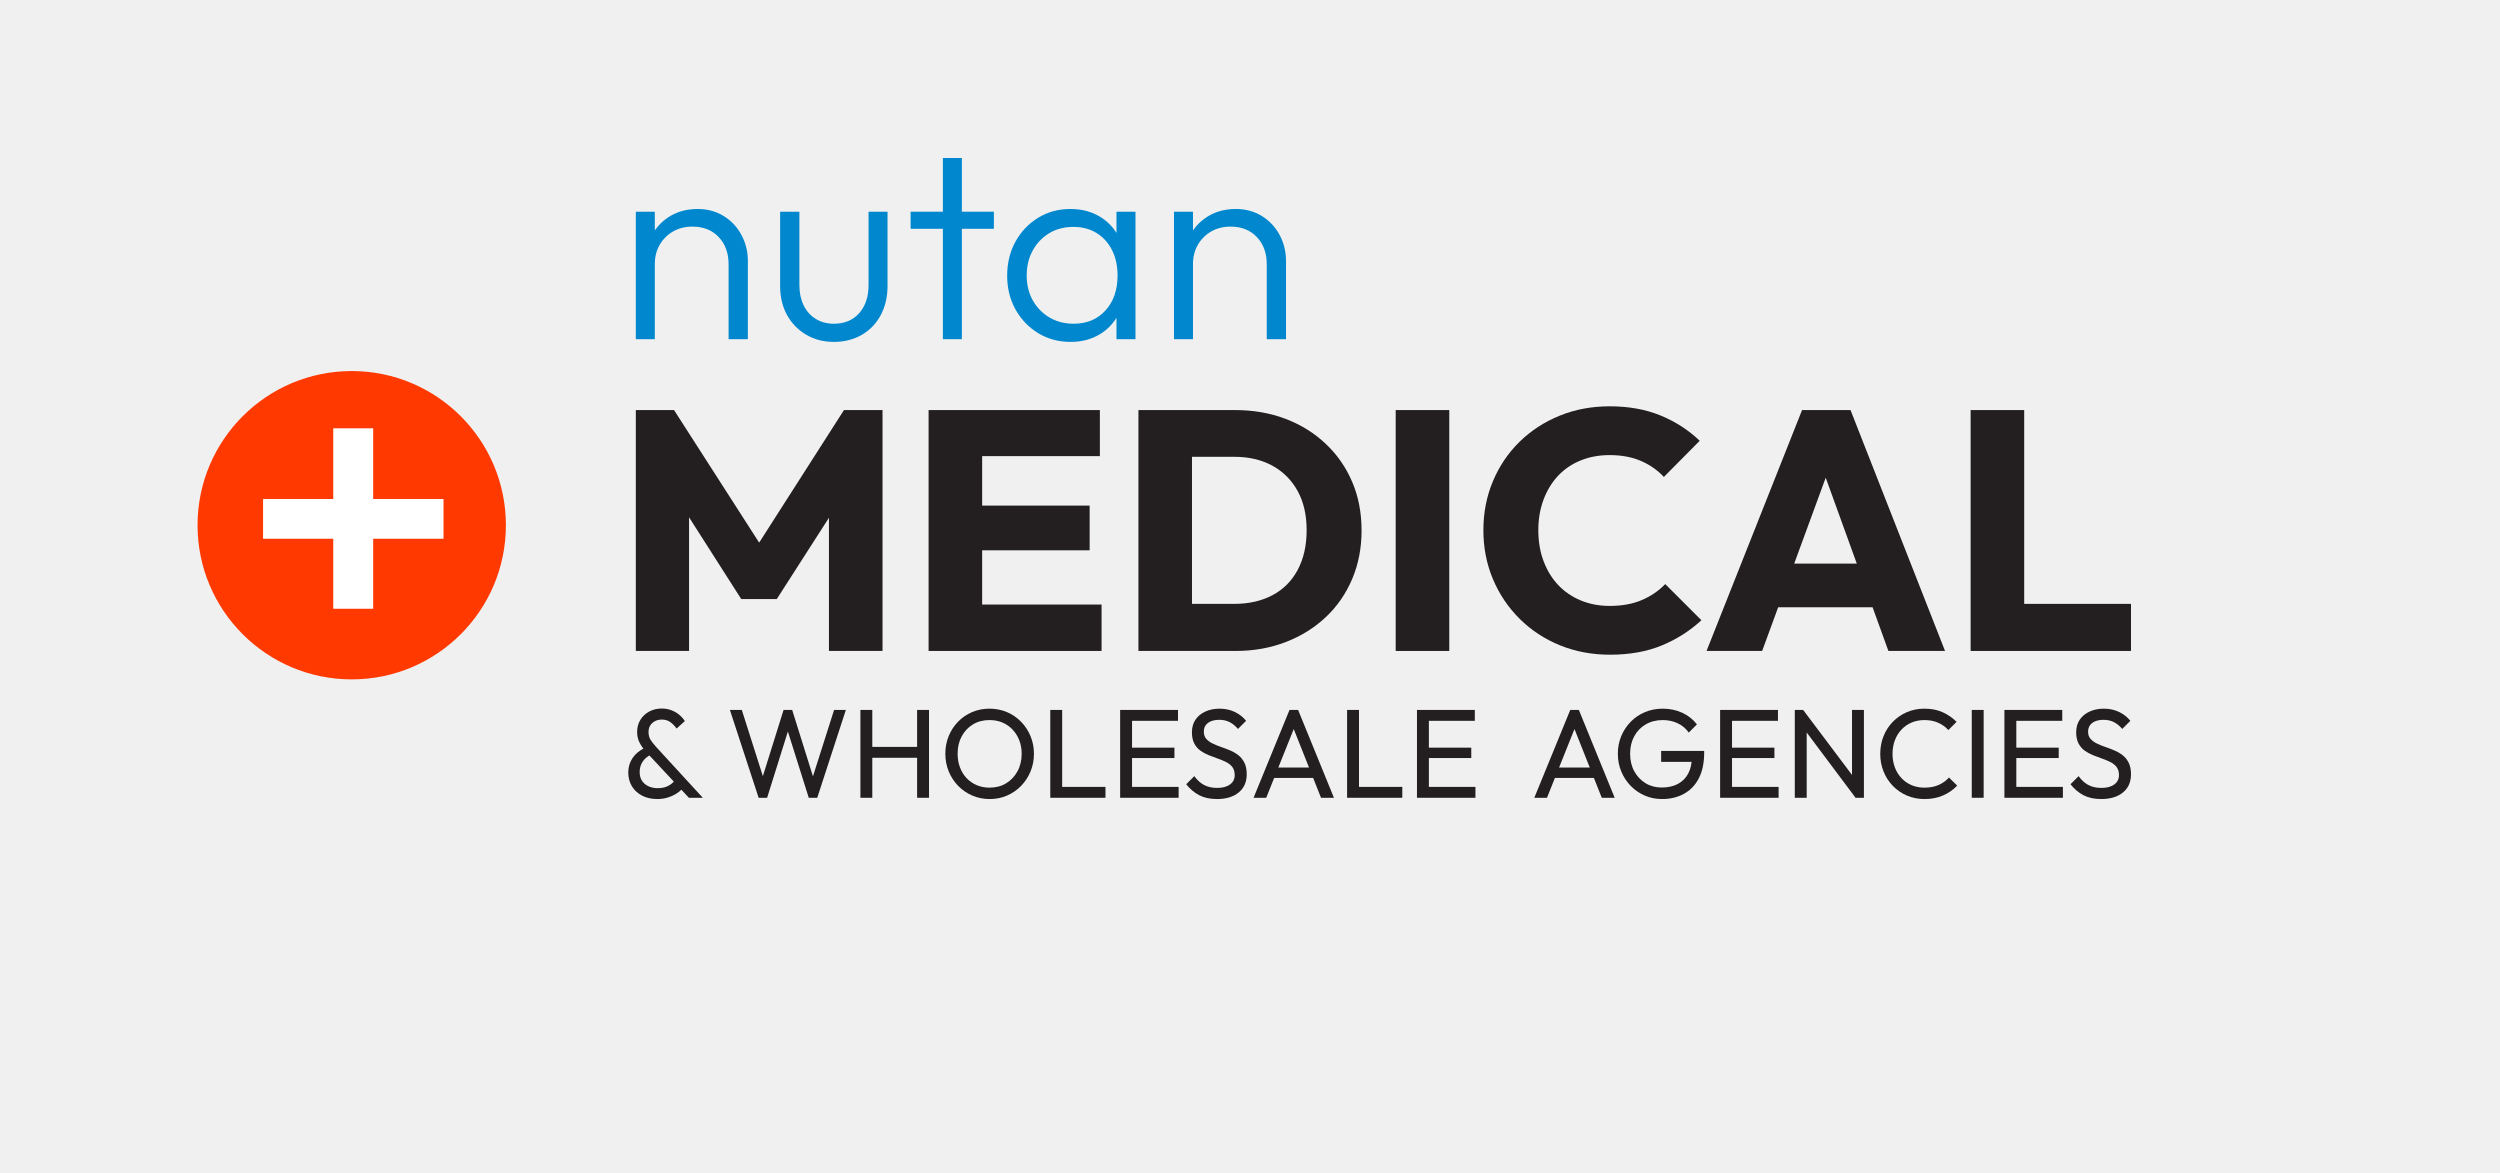
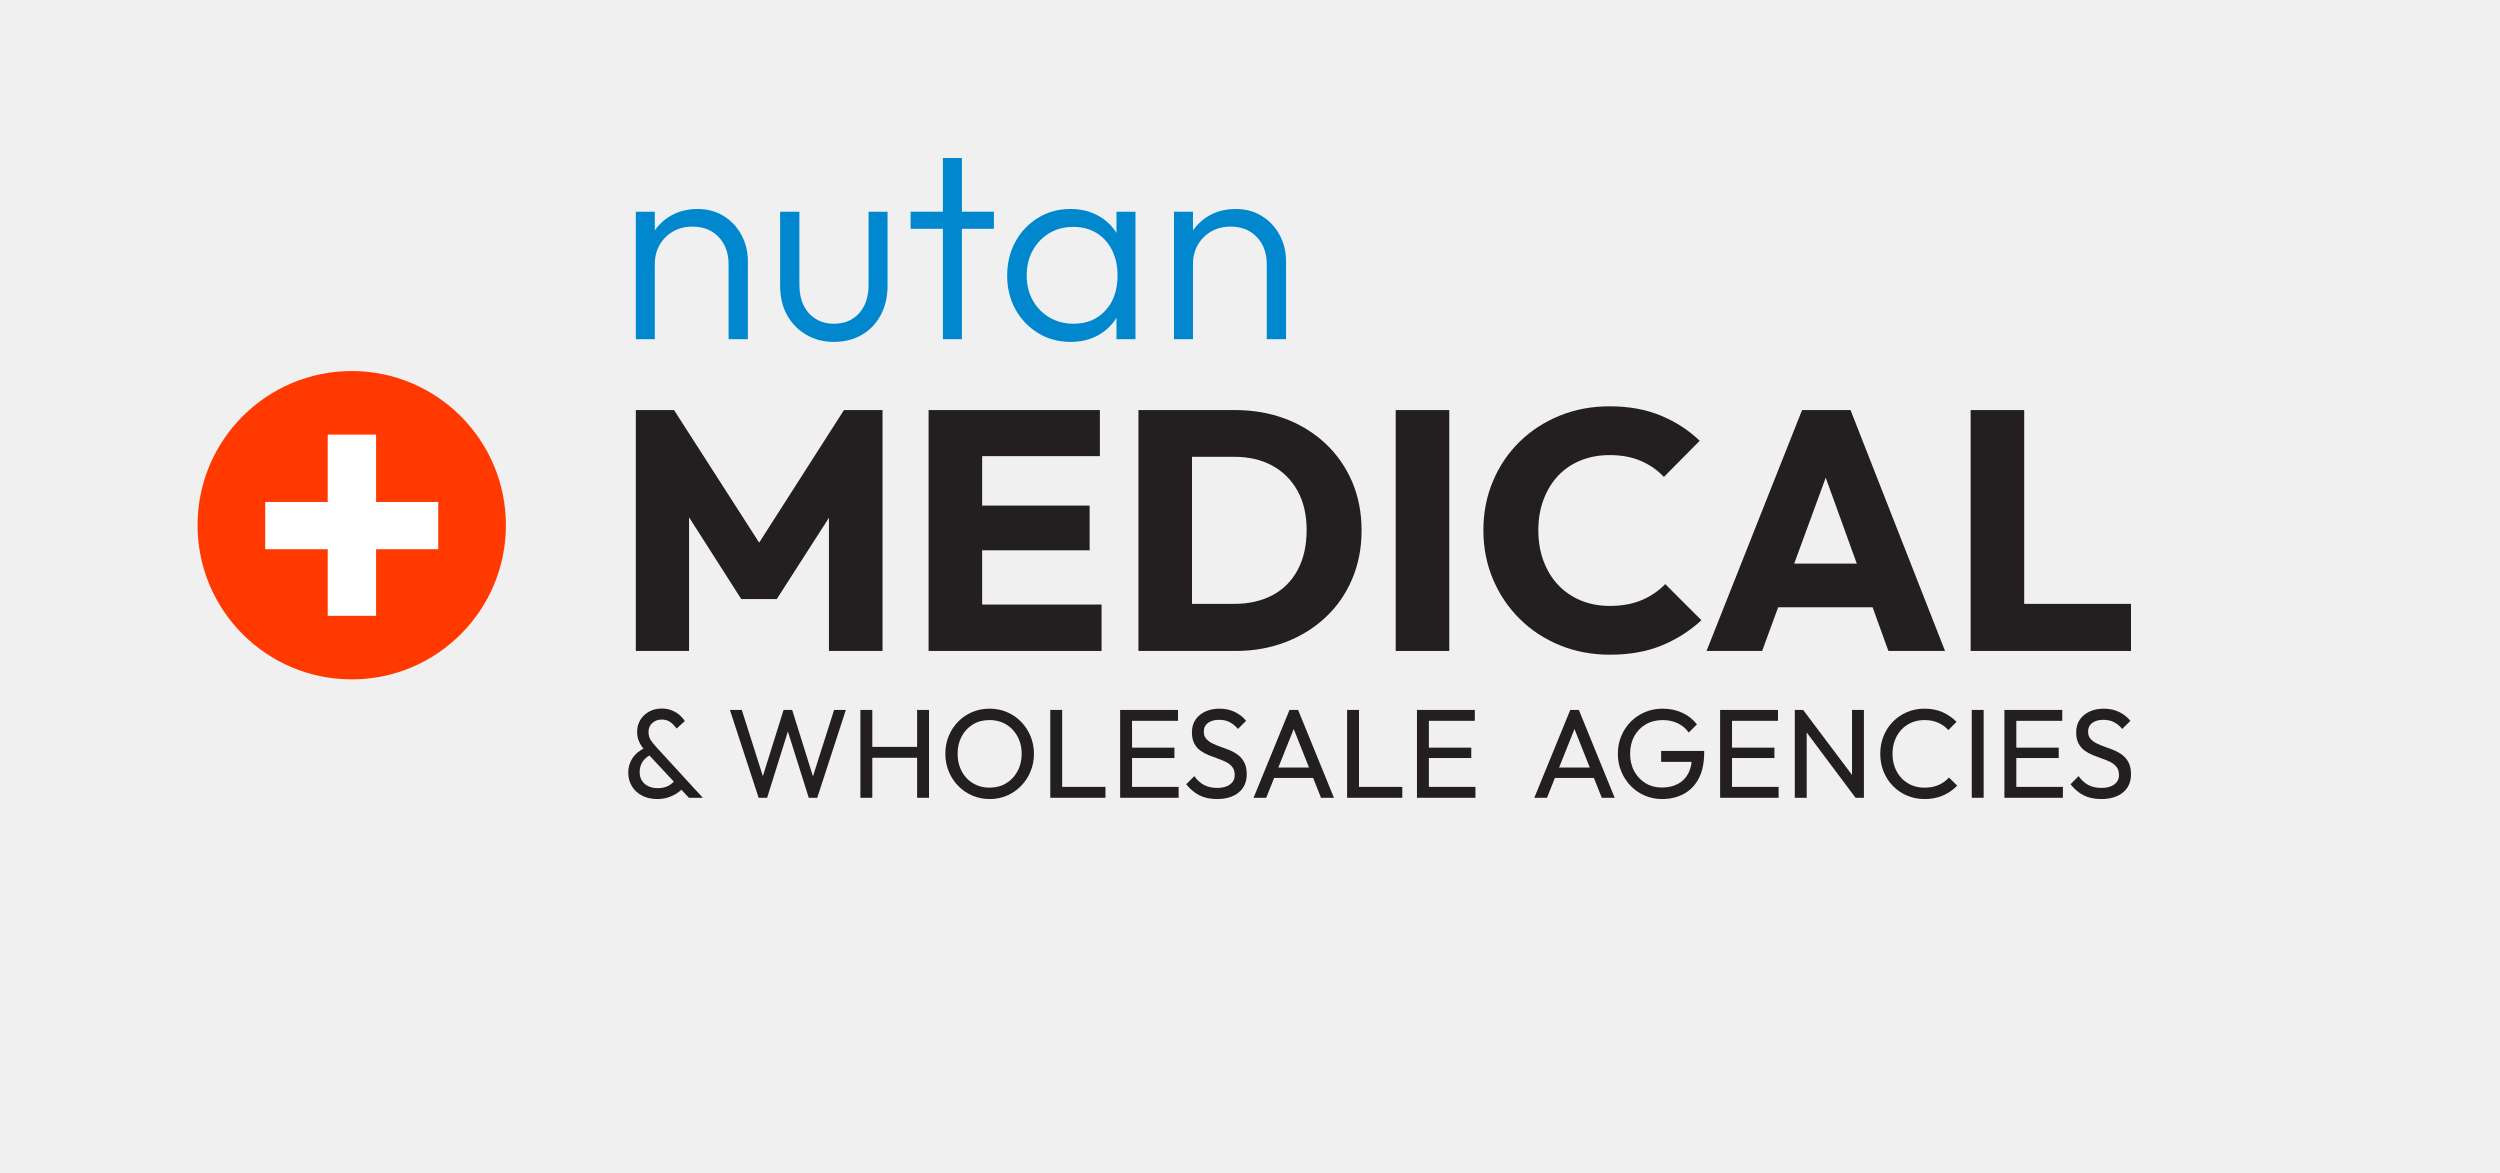
<svg xmlns="http://www.w3.org/2000/svg" width="100%" height="100%" viewBox="0 0 226 106" version="1.1" xml:space="preserve" style="fill-rule:evenodd;clip-rule:evenodd;stroke-linejoin:round;stroke-miterlimit:2;">
  <rect id="nutan-medical-and-wholesale-agencies-logo" x="0" y="0" width="225.505" height="105.444" style="fill:none;" />
  <g>
    <path d="M208.143,47.48c-0,-7.692 -6.245,-13.937 -13.937,-13.937l-155.9,0c-7.692,0 -13.937,6.245 -13.937,13.937c0,7.692 6.245,13.937 13.937,13.937l155.9,-0c7.692,-0 13.937,-6.245 13.937,-13.937Z" style="fill:#f0f0f0;" />
    <g>
      <path d="M65.865,30.663l-0,-6.768c-0,-1.014 -0.298,-1.835 -0.895,-2.465c-0.597,-0.629 -1.385,-0.944 -2.366,-0.944c-0.671,0 -1.259,0.148 -1.766,0.442c-0.507,0.294 -0.907,0.695 -1.201,1.201c-0.295,0.507 -0.442,1.087 -0.442,1.741l-0.784,-0.441c-0,-0.866 0.204,-1.643 0.613,-2.33c0.408,-0.686 0.96,-1.226 1.655,-1.618c0.695,-0.392 1.491,-0.588 2.391,-0.588c0.882,-0 1.667,0.212 2.354,0.637c0.686,0.425 1.222,0.997 1.606,1.717c0.384,0.719 0.576,1.504 0.576,2.354l-0,7.062l-1.741,-0Zm-8.386,-0l-0,-11.525l1.716,-0l0,11.525l-1.716,-0Z" style="fill:#0087ce;fill-rule:nonzero;" />
      <path d="M75.379,30.908c-0.932,-0 -1.765,-0.217 -2.501,-0.65c-0.736,-0.433 -1.312,-1.026 -1.729,-1.778c-0.417,-0.752 -0.625,-1.634 -0.625,-2.648l0,-6.694l1.741,-0l0,6.62c0,0.703 0.127,1.316 0.38,1.84c0.253,0.523 0.617,0.931 1.091,1.226c0.474,0.294 1.022,0.441 1.643,0.441c0.965,0 1.729,-0.319 2.293,-0.956c0.564,-0.638 0.846,-1.488 0.846,-2.551l-0,-6.62l1.716,-0l0,6.694c0,0.997 -0.204,1.88 -0.613,2.648c-0.408,0.769 -0.98,1.365 -1.716,1.79c-0.736,0.425 -1.578,0.638 -2.526,0.638Z" style="fill:#0087ce;fill-rule:nonzero;" />
      <path d="M85.237,30.663l-0,-16.38l1.716,-0l0,16.38l-1.716,-0Zm-2.918,-9.98l-0,-1.545l7.528,-0l-0,1.545l-7.528,-0Z" style="fill:#0087ce;fill-rule:nonzero;" />
      <path d="M96.786,30.908c-1.095,-0 -2.076,-0.266 -2.942,-0.797c-0.867,-0.531 -1.549,-1.246 -2.048,-2.146c-0.498,-0.899 -0.748,-1.912 -0.748,-3.04c0,-1.145 0.25,-2.17 0.748,-3.078c0.499,-0.907 1.181,-1.626 2.048,-2.158c0.866,-0.531 1.839,-0.796 2.918,-0.796c0.882,-0 1.671,0.175 2.366,0.527c0.695,0.351 1.259,0.842 1.692,1.471c0.433,0.629 0.699,1.361 0.797,2.195l-0,3.604c-0.098,0.834 -0.364,1.57 -0.797,2.207c-0.433,0.638 -0.997,1.132 -1.692,1.484c-0.695,0.351 -1.475,0.527 -2.342,0.527Zm0.27,-1.643c1.193,0 2.154,-0.4 2.881,-1.202c0.728,-0.801 1.091,-1.855 1.091,-3.163c0,-0.866 -0.167,-1.63 -0.502,-2.292c-0.335,-0.663 -0.801,-1.178 -1.398,-1.545c-0.597,-0.368 -1.296,-0.552 -2.097,-0.552c-0.817,-0 -1.54,0.188 -2.17,0.564c-0.629,0.376 -1.128,0.895 -1.496,1.557c-0.367,0.662 -0.551,1.418 -0.551,2.268c-0,0.85 0.184,1.602 0.551,2.256c0.368,0.654 0.871,1.169 1.509,1.545c0.637,0.376 1.365,0.564 2.182,0.564Zm3.874,1.398l0,-3.09l0.344,-2.844l-0.344,-2.771l0,-2.82l1.717,-0l-0,11.525l-1.717,-0Z" style="fill:#0087ce;fill-rule:nonzero;" />
      <path d="M114.515,30.663l0,-6.768c0,-1.014 -0.298,-1.835 -0.895,-2.465c-0.597,-0.629 -1.385,-0.944 -2.366,-0.944c-0.671,0 -1.259,0.148 -1.766,0.442c-0.507,0.294 -0.907,0.695 -1.201,1.201c-0.295,0.507 -0.442,1.087 -0.442,1.741l-0.784,-0.441c-0,-0.866 0.204,-1.643 0.613,-2.33c0.408,-0.686 0.96,-1.226 1.655,-1.618c0.695,-0.392 1.492,-0.588 2.391,-0.588c0.882,-0 1.667,0.212 2.354,0.637c0.686,0.425 1.222,0.997 1.606,1.717c0.384,0.719 0.576,1.504 0.576,2.354l0,7.062l-1.741,-0Zm-8.386,-0l-0,-11.525l1.716,-0l0,11.525l-1.716,-0Z" style="fill:#0087ce;fill-rule:nonzero;" />
    </g>
    <g>
      <path d="M57.479,58.846l-0,-21.776l3.454,-0l8.575,13.355l-1.758,0l8.544,-13.355l3.486,-0l-0,21.776l-4.843,0l0,-13.602l0.864,0.215l-5.583,8.699l-3.208,-0l-5.552,-8.699l0.833,-0.215l-0,13.602l-4.812,0Z" style="fill:#231f20;fill-rule:nonzero;" />
      <path d="M83.944,58.846l-0,-21.776l4.842,-0l0,21.776l-4.842,0Zm3.701,0l0,-4.195l11.937,0l0,4.195l-11.937,0Zm0,-9.099l0,-4.041l10.858,0l-0,4.041l-10.858,-0Zm0,-8.513l0,-4.164l11.783,-0l0,4.164l-11.783,-0Z" style="fill:#231f20;fill-rule:nonzero;" />
      <path d="M106.183,58.846l0,-4.256l5.398,-0c1.316,-0 2.468,-0.263 3.455,-0.787c0.987,-0.524 1.748,-1.29 2.282,-2.298c0.535,-1.008 0.802,-2.2 0.802,-3.578c0,-1.378 -0.272,-2.56 -0.817,-3.547c-0.545,-0.987 -1.306,-1.748 -2.283,-2.283c-0.977,-0.534 -2.123,-0.802 -3.439,-0.802l-5.552,0l-0,-4.225l5.614,-0c1.645,-0 3.161,0.262 4.549,0.786c1.388,0.524 2.602,1.275 3.64,2.252c1.038,0.977 1.84,2.128 2.406,3.454c0.565,1.327 0.848,2.792 0.848,4.396c0,1.583 -0.283,3.043 -0.848,4.38c-0.566,1.336 -1.362,2.488 -2.391,3.455c-1.028,0.966 -2.236,1.717 -3.624,2.251c-1.388,0.535 -2.894,0.802 -4.519,0.802l-5.521,0Zm-3.269,0l-0,-21.776l4.842,-0l0,21.776l-4.842,0Z" style="fill:#231f20;fill-rule:nonzero;" />
      <rect x="126.171" y="37.07" width="4.843" height="21.777" style="fill:#231f20;fill-rule:nonzero;" />
      <path d="M145.541,59.185c-1.624,0 -3.13,-0.282 -4.518,-0.848c-1.388,-0.565 -2.602,-1.362 -3.64,-2.39c-1.039,-1.028 -1.846,-2.226 -2.421,-3.594c-0.576,-1.367 -0.864,-2.843 -0.864,-4.426c-0,-1.583 0.288,-3.059 0.864,-4.426c0.575,-1.368 1.377,-2.555 2.405,-3.563c1.029,-1.007 2.237,-1.794 3.625,-2.359c1.388,-0.566 2.894,-0.849 4.519,-0.849c1.727,0 3.264,0.278 4.611,0.833c1.347,0.555 2.524,1.316 3.532,2.283l-3.239,3.269c-0.576,-0.617 -1.27,-1.1 -2.082,-1.45c-0.812,-0.349 -1.753,-0.524 -2.822,-0.524c-0.946,0 -1.815,0.159 -2.607,0.478c-0.792,0.319 -1.47,0.776 -2.036,1.373c-0.565,0.596 -1.007,1.316 -1.326,2.159c-0.319,0.843 -0.478,1.768 -0.478,2.776c-0,1.028 0.159,1.964 0.478,2.807c0.319,0.843 0.761,1.563 1.326,2.159c0.566,0.596 1.244,1.059 2.036,1.388c0.792,0.329 1.661,0.494 2.607,0.494c1.11,-0 2.076,-0.175 2.899,-0.525c0.823,-0.349 1.532,-0.833 2.128,-1.449l3.27,3.269c-1.049,0.967 -2.247,1.727 -3.594,2.283c-1.346,0.555 -2.904,0.832 -4.673,0.832Z" style="fill:#231f20;fill-rule:nonzero;" />
      <path d="M154.271,58.846l8.636,-21.776l4.38,-0l8.544,21.776l-5.12,0l-6.539,-18.075l1.758,-0l-6.632,18.075l-5.027,0Zm4.904,-3.948l-0,-3.948l11.875,-0l0,3.948l-11.875,0Z" style="fill:#231f20;fill-rule:nonzero;" />
      <path d="M178.145,58.846l-0,-21.776l4.842,-0l0,21.776l-4.842,0Zm3.732,0l-0,-4.256l10.765,-0l-0,4.256l-10.765,0Z" style="fill:#231f20;fill-rule:nonzero;" />
    </g>
    <g>
      <path d="M62.276,72.119l-3.799,-4.073c-0.297,-0.321 -0.519,-0.626 -0.664,-0.916c-0.145,-0.29 -0.217,-0.61 -0.217,-0.961c0,-0.404 0.095,-0.765 0.286,-1.081c0.191,-0.317 0.454,-0.569 0.79,-0.755c0.335,-0.187 0.721,-0.281 1.155,-0.281c0.321,0 0.613,0.052 0.876,0.155c0.263,0.103 0.496,0.238 0.698,0.406c0.202,0.168 0.372,0.358 0.509,0.572l-0.744,0.675c-0.175,-0.244 -0.368,-0.44 -0.578,-0.589c-0.21,-0.149 -0.463,-0.223 -0.761,-0.223c-0.343,-0 -0.629,0.103 -0.858,0.309c-0.229,0.206 -0.343,0.473 -0.343,0.801c-0,0.274 0.057,0.507 0.171,0.698c0.115,0.19 0.287,0.412 0.515,0.663l4.223,4.6l-1.259,0Zm-2.849,0.115c-0.527,-0 -0.988,-0.103 -1.385,-0.309c-0.396,-0.206 -0.703,-0.49 -0.921,-0.853c-0.217,-0.362 -0.326,-0.776 -0.326,-1.241c0,-0.481 0.13,-0.916 0.389,-1.305c0.259,-0.389 0.637,-0.698 1.133,-0.927l0.492,0.641c-0.305,0.153 -0.546,0.361 -0.721,0.624c-0.175,0.263 -0.263,0.578 -0.263,0.944c-0,0.297 0.069,0.553 0.206,0.767c0.137,0.213 0.33,0.379 0.578,0.497c0.248,0.119 0.532,0.178 0.852,0.178c0.404,-0 0.748,-0.084 1.03,-0.252c0.282,-0.168 0.496,-0.382 0.641,-0.641l0.675,0.79c-0.153,0.206 -0.353,0.391 -0.601,0.555c-0.248,0.164 -0.522,0.293 -0.824,0.389c-0.301,0.095 -0.62,0.143 -0.955,0.143Z" style="fill:#231f20;fill-rule:nonzero;" />
      <path d="M68.581,72.119l-2.598,-7.941l1.076,0l2.06,6.477l-0.309,-0l2.025,-6.477l0.778,0l2.026,6.477l-0.298,-0l2.06,-6.477l1.064,0l-2.586,7.941l-0.767,0l-2.037,-6.465l0.298,0l-2.025,6.465l-0.767,0Z" style="fill:#231f20;fill-rule:nonzero;" />
      <path d="M77.781,72.119l-0,-7.941l1.075,0l0,7.941l-1.075,0Zm5.126,0l0,-7.941l1.076,0l-0,7.941l-1.076,0Zm-4.394,-3.616l0,-0.984l4.657,0l0,0.984l-4.657,0Z" style="fill:#231f20;fill-rule:nonzero;" />
      <path d="M89.475,72.234c-0.564,-0 -1.091,-0.105 -1.579,-0.315c-0.488,-0.21 -0.915,-0.503 -1.282,-0.881c-0.366,-0.378 -0.65,-0.814 -0.852,-1.31c-0.202,-0.496 -0.303,-1.026 -0.303,-1.591c-0,-0.572 0.101,-1.104 0.303,-1.596c0.202,-0.492 0.484,-0.925 0.847,-1.299c0.362,-0.374 0.786,-0.663 1.27,-0.869c0.484,-0.206 1.009,-0.309 1.573,-0.309c0.565,-0 1.089,0.103 1.574,0.309c0.484,0.206 0.909,0.495 1.275,0.869c0.367,0.374 0.653,0.809 0.859,1.305c0.206,0.496 0.309,1.03 0.309,1.602c-0,0.564 -0.103,1.094 -0.309,1.59c-0.206,0.496 -0.49,0.931 -0.853,1.305c-0.362,0.373 -0.786,0.665 -1.27,0.875c-0.484,0.21 -1.005,0.315 -1.562,0.315Zm-0.023,-1.03c0.572,-0 1.074,-0.132 1.505,-0.395c0.431,-0.263 0.772,-0.625 1.024,-1.087c0.252,-0.461 0.378,-0.99 0.378,-1.585c-0,-0.442 -0.073,-0.848 -0.218,-1.218c-0.145,-0.37 -0.347,-0.693 -0.606,-0.967c-0.26,-0.275 -0.565,-0.487 -0.916,-0.635c-0.35,-0.149 -0.74,-0.223 -1.167,-0.223c-0.564,-0 -1.062,0.129 -1.493,0.389c-0.431,0.259 -0.77,0.617 -1.018,1.075c-0.248,0.458 -0.372,0.984 -0.372,1.579c-0,0.443 0.07,0.853 0.211,1.23c0.142,0.378 0.34,0.702 0.595,0.973c0.256,0.271 0.561,0.482 0.916,0.635c0.355,0.153 0.742,0.229 1.161,0.229Z" style="fill:#231f20;fill-rule:nonzero;" />
      <path d="M94.945,72.119l-0,-7.941l1.075,0l0,7.941l-1.075,0Zm0.732,0l0,-0.984l4.257,0l-0,0.984l-4.257,0Z" style="fill:#231f20;fill-rule:nonzero;" />
      <path d="M101.261,72.119l0,-7.941l1.076,0l-0,7.941l-1.076,0Zm0.732,0l0,-0.984l4.555,0l-0,0.984l-4.555,0Zm0,-3.593l0,-0.938l4.177,-0l-0,0.938l-4.177,0Zm0,-3.364l0,-0.984l4.497,0l0,0.984l-4.497,0Z" style="fill:#231f20;fill-rule:nonzero;" />
      <path d="M110.015,72.234c-0.626,-0 -1.16,-0.115 -1.602,-0.344c-0.443,-0.228 -0.836,-0.56 -1.179,-0.995l0.732,-0.732c0.252,0.35 0.542,0.616 0.87,0.795c0.328,0.179 0.732,0.269 1.213,0.269c0.473,-0 0.852,-0.103 1.139,-0.309c0.286,-0.206 0.429,-0.488 0.429,-0.847c-0,-0.297 -0.069,-0.538 -0.206,-0.721c-0.138,-0.183 -0.323,-0.334 -0.555,-0.452c-0.233,-0.118 -0.487,-0.225 -0.761,-0.32c-0.275,-0.096 -0.549,-0.199 -0.824,-0.309c-0.275,-0.111 -0.526,-0.248 -0.755,-0.412c-0.229,-0.164 -0.414,-0.38 -0.555,-0.647c-0.141,-0.267 -0.212,-0.602 -0.212,-1.007c0,-0.45 0.109,-0.833 0.326,-1.15c0.218,-0.316 0.515,-0.56 0.893,-0.732c0.377,-0.172 0.803,-0.257 1.276,-0.257c0.518,-0 0.984,0.101 1.396,0.303c0.411,0.202 0.747,0.467 1.006,0.795l-0.732,0.732c-0.236,-0.274 -0.49,-0.48 -0.761,-0.617c-0.271,-0.138 -0.581,-0.206 -0.932,-0.206c-0.428,-0 -0.767,0.093 -1.019,0.28c-0.252,0.187 -0.377,0.448 -0.377,0.784c-0,0.267 0.07,0.482 0.211,0.646c0.141,0.164 0.326,0.304 0.555,0.418c0.229,0.114 0.483,0.219 0.761,0.315c0.279,0.095 0.555,0.2 0.83,0.314c0.274,0.115 0.526,0.26 0.755,0.435c0.229,0.176 0.414,0.403 0.555,0.681c0.141,0.278 0.212,0.627 0.212,1.047c-0,0.702 -0.243,1.251 -0.727,1.648c-0.484,0.396 -1.138,0.595 -1.962,0.595Z" style="fill:#231f20;fill-rule:nonzero;" />
      <path d="M113.322,72.119l3.249,-7.941l0.778,0l3.239,7.941l-1.168,0l-2.666,-6.717l0.401,0l-2.689,6.717l-1.144,0Zm1.544,-1.796l0,-0.939l4.177,0l-0,0.939l-4.177,-0Z" style="fill:#231f20;fill-rule:nonzero;" />
      <path d="M121.778,72.119l-0,-7.941l1.075,0l0,7.941l-1.075,0Zm0.732,0l0,-0.984l4.257,0l-0,0.984l-4.257,0Z" style="fill:#231f20;fill-rule:nonzero;" />
      <path d="M128.094,72.119l0,-7.941l1.076,0l-0,7.941l-1.076,0Zm0.732,0l0,-0.984l4.554,0l0,0.984l-4.554,0Zm0,-3.593l0,-0.938l4.177,-0l-0,0.938l-4.177,0Zm0,-3.364l0,-0.984l4.497,0l0,0.984l-4.497,0Z" style="fill:#231f20;fill-rule:nonzero;" />
      <path d="M138.701,72.119l3.25,-7.941l0.778,0l3.238,7.941l-1.167,0l-2.666,-6.717l0.401,0l-2.689,6.717l-1.145,0Zm1.545,-1.796l0,-0.939l4.177,0l-0,0.939l-4.177,-0Z" style="fill:#231f20;fill-rule:nonzero;" />
      <path d="M150.247,72.234c-0.557,-0 -1.078,-0.105 -1.562,-0.315c-0.484,-0.21 -0.908,-0.502 -1.27,-0.875c-0.362,-0.374 -0.647,-0.809 -0.853,-1.305c-0.206,-0.496 -0.309,-1.03 -0.309,-1.602c0,-0.572 0.103,-1.104 0.309,-1.596c0.206,-0.492 0.492,-0.925 0.859,-1.299c0.366,-0.374 0.795,-0.663 1.287,-0.869c0.492,-0.206 1.028,-0.309 1.608,-0.309c0.633,-0 1.216,0.122 1.75,0.366c0.534,0.244 0.981,0.595 1.339,1.053l-0.744,0.743c-0.251,-0.366 -0.583,-0.646 -0.995,-0.841c-0.412,-0.194 -0.862,-0.291 -1.35,-0.291c-0.58,-0 -1.093,0.129 -1.539,0.389c-0.447,0.259 -0.794,0.617 -1.042,1.075c-0.248,0.458 -0.372,0.984 -0.372,1.579c0,0.603 0.126,1.133 0.378,1.591c0.252,0.457 0.591,0.816 1.018,1.075c0.428,0.26 0.916,0.389 1.465,0.389c0.557,0 1.039,-0.106 1.448,-0.32c0.408,-0.214 0.722,-0.528 0.944,-0.944c0.221,-0.416 0.331,-0.925 0.331,-1.528l0.653,0.47l-3.433,-0l-0,-0.984l3.89,-0l0,0.16c0,0.923 -0.162,1.695 -0.486,2.317c-0.324,0.622 -0.774,1.089 -1.35,1.402c-0.576,0.312 -1.234,0.469 -1.974,0.469Z" style="fill:#231f20;fill-rule:nonzero;" />
      <path d="M155.499,72.119l0,-7.941l1.076,0l-0,7.941l-1.076,0Zm0.732,0l0,-0.984l4.555,0l-0,0.984l-4.555,0Zm0,-3.593l0,-0.938l4.177,-0l-0,0.938l-4.177,0Zm0,-3.364l0,-0.984l4.497,0l0,0.984l-4.497,0Z" style="fill:#231f20;fill-rule:nonzero;" />
      <path d="M162.25,72.119l0,-7.941l0.755,0l0.321,1.247l-0,6.694l-1.076,0Zm5.493,0l-4.875,-6.511l0.137,-1.43l4.886,6.5l-0.148,1.441Zm-0,0l-0.321,-1.178l0,-6.763l1.076,0l-0,7.941l-0.755,0Z" style="fill:#231f20;fill-rule:nonzero;" />
      <path d="M173.979,72.234c-0.572,-0 -1.102,-0.105 -1.591,-0.315c-0.488,-0.21 -0.913,-0.502 -1.275,-0.875c-0.363,-0.374 -0.643,-0.809 -0.841,-1.305c-0.199,-0.496 -0.298,-1.026 -0.298,-1.59c0,-0.572 0.099,-1.106 0.298,-1.602c0.198,-0.496 0.478,-0.929 0.841,-1.299c0.362,-0.37 0.785,-0.66 1.27,-0.87c0.484,-0.209 1.012,-0.314 1.584,-0.314c0.626,-0 1.175,0.106 1.648,0.32c0.473,0.214 0.893,0.504 1.259,0.87l-0.744,0.743c-0.252,-0.282 -0.559,-0.503 -0.921,-0.663c-0.362,-0.16 -0.776,-0.24 -1.242,-0.24c-0.419,-0 -0.804,0.074 -1.155,0.223c-0.351,0.148 -0.656,0.36 -0.916,0.635c-0.259,0.274 -0.459,0.599 -0.6,0.972c-0.142,0.374 -0.212,0.782 -0.212,1.225c-0,0.442 0.07,0.85 0.212,1.224c0.141,0.374 0.341,0.698 0.6,0.973c0.26,0.274 0.565,0.486 0.916,0.635c0.351,0.148 0.736,0.223 1.155,0.223c0.496,-0 0.927,-0.082 1.293,-0.246c0.367,-0.164 0.676,-0.387 0.927,-0.67l0.744,0.733c-0.366,0.381 -0.795,0.679 -1.287,0.892c-0.492,0.214 -1.047,0.321 -1.665,0.321Z" style="fill:#231f20;fill-rule:nonzero;" />
      <rect x="178.247" y="64.178" width="1.076" height="7.941" style="fill:#231f20;fill-rule:nonzero;" />
      <path d="M181.199,72.119l0,-7.941l1.076,0l-0,7.941l-1.076,0Zm0.733,0l-0,-0.984l4.554,0l-0,0.984l-4.554,0Zm-0,-3.593l-0,-0.938l4.176,-0l0,0.938l-4.176,0Zm-0,-3.364l-0,-0.984l4.496,0l0,0.984l-4.496,0Z" style="fill:#231f20;fill-rule:nonzero;" />
      <path d="M189.953,72.234c-0.626,-0 -1.16,-0.115 -1.602,-0.344c-0.443,-0.228 -0.835,-0.56 -1.179,-0.995l0.733,-0.732c0.251,0.35 0.541,0.616 0.869,0.795c0.328,0.179 0.733,0.269 1.213,0.269c0.473,-0 0.853,-0.103 1.139,-0.309c0.286,-0.206 0.429,-0.488 0.429,-0.847c-0,-0.297 -0.069,-0.538 -0.206,-0.721c-0.137,-0.183 -0.322,-0.334 -0.555,-0.452c-0.233,-0.118 -0.486,-0.225 -0.761,-0.32c-0.275,-0.096 -0.549,-0.199 -0.824,-0.309c-0.275,-0.111 -0.526,-0.248 -0.755,-0.412c-0.229,-0.164 -0.414,-0.38 -0.555,-0.647c-0.141,-0.267 -0.212,-0.602 -0.212,-1.007c0,-0.45 0.109,-0.833 0.326,-1.15c0.218,-0.316 0.515,-0.56 0.893,-0.732c0.377,-0.172 0.803,-0.257 1.276,-0.257c0.518,-0 0.984,0.101 1.396,0.303c0.412,0.202 0.747,0.467 1.007,0.795l-0.733,0.732c-0.236,-0.274 -0.49,-0.48 -0.761,-0.617c-0.27,-0.138 -0.581,-0.206 -0.932,-0.206c-0.427,-0 -0.767,0.093 -1.019,0.28c-0.251,0.187 -0.377,0.448 -0.377,0.784c-0,0.267 0.07,0.482 0.211,0.646c0.142,0.164 0.327,0.304 0.555,0.418c0.229,0.114 0.483,0.219 0.761,0.315c0.279,0.095 0.555,0.2 0.83,0.314c0.275,0.115 0.526,0.26 0.755,0.435c0.229,0.176 0.414,0.403 0.555,0.681c0.141,0.278 0.212,0.627 0.212,1.047c-0,0.702 -0.242,1.251 -0.727,1.648c-0.484,0.396 -1.138,0.595 -1.962,0.595Z" style="fill:#231f20;fill-rule:nonzero;" />
    </g>
    <g>
      <circle cx="31.796" cy="47.48" r="13.937" style="fill:#ff3900;" />
-       <text x="22.327px" y="58.765px" style="font-family:'Outfit-Bold', 'Outfit';font-weight:700;font-size:33.636px;fill:#fff;">+</text>
+       <path d="M23.976,49.65l-0,-4.272l15.64,-0l0,4.272l-15.64,-0Zm5.65,-10.36l4.373,-0l0,16.381l-4.373,-0l0,-16.381Z" style="fill:#fff;fill-rule:nonzero;" />
    </g>
  </g>
</svg>
